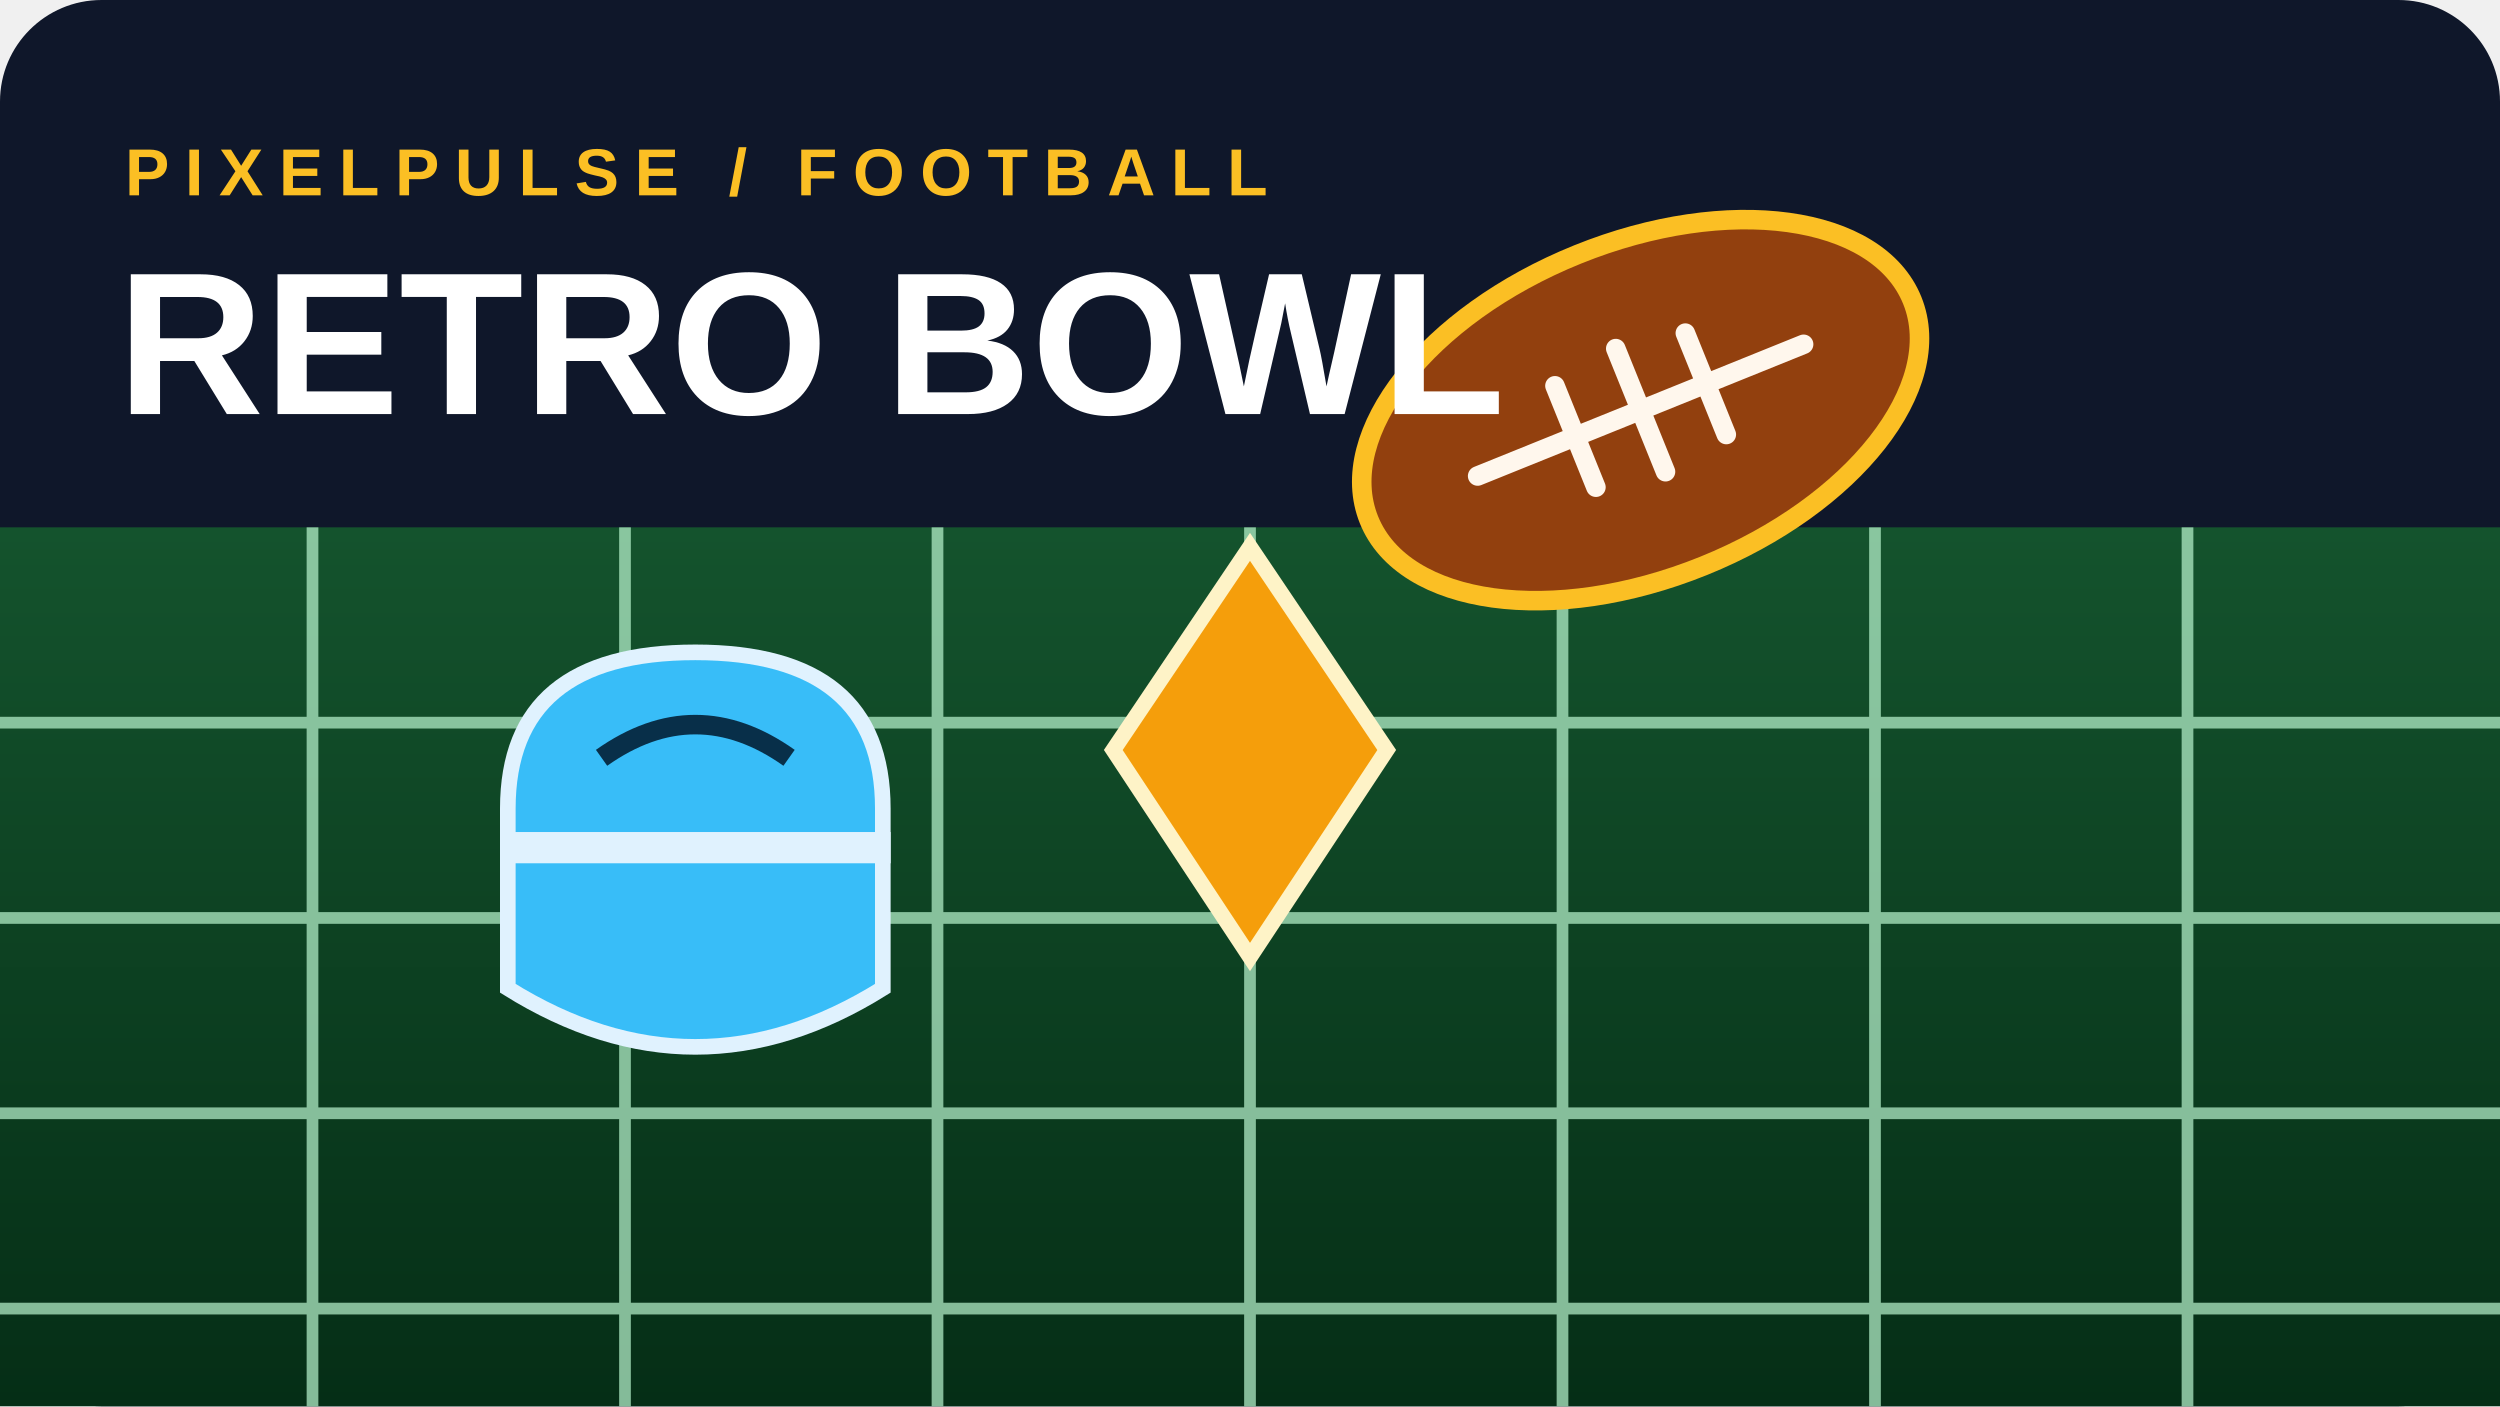
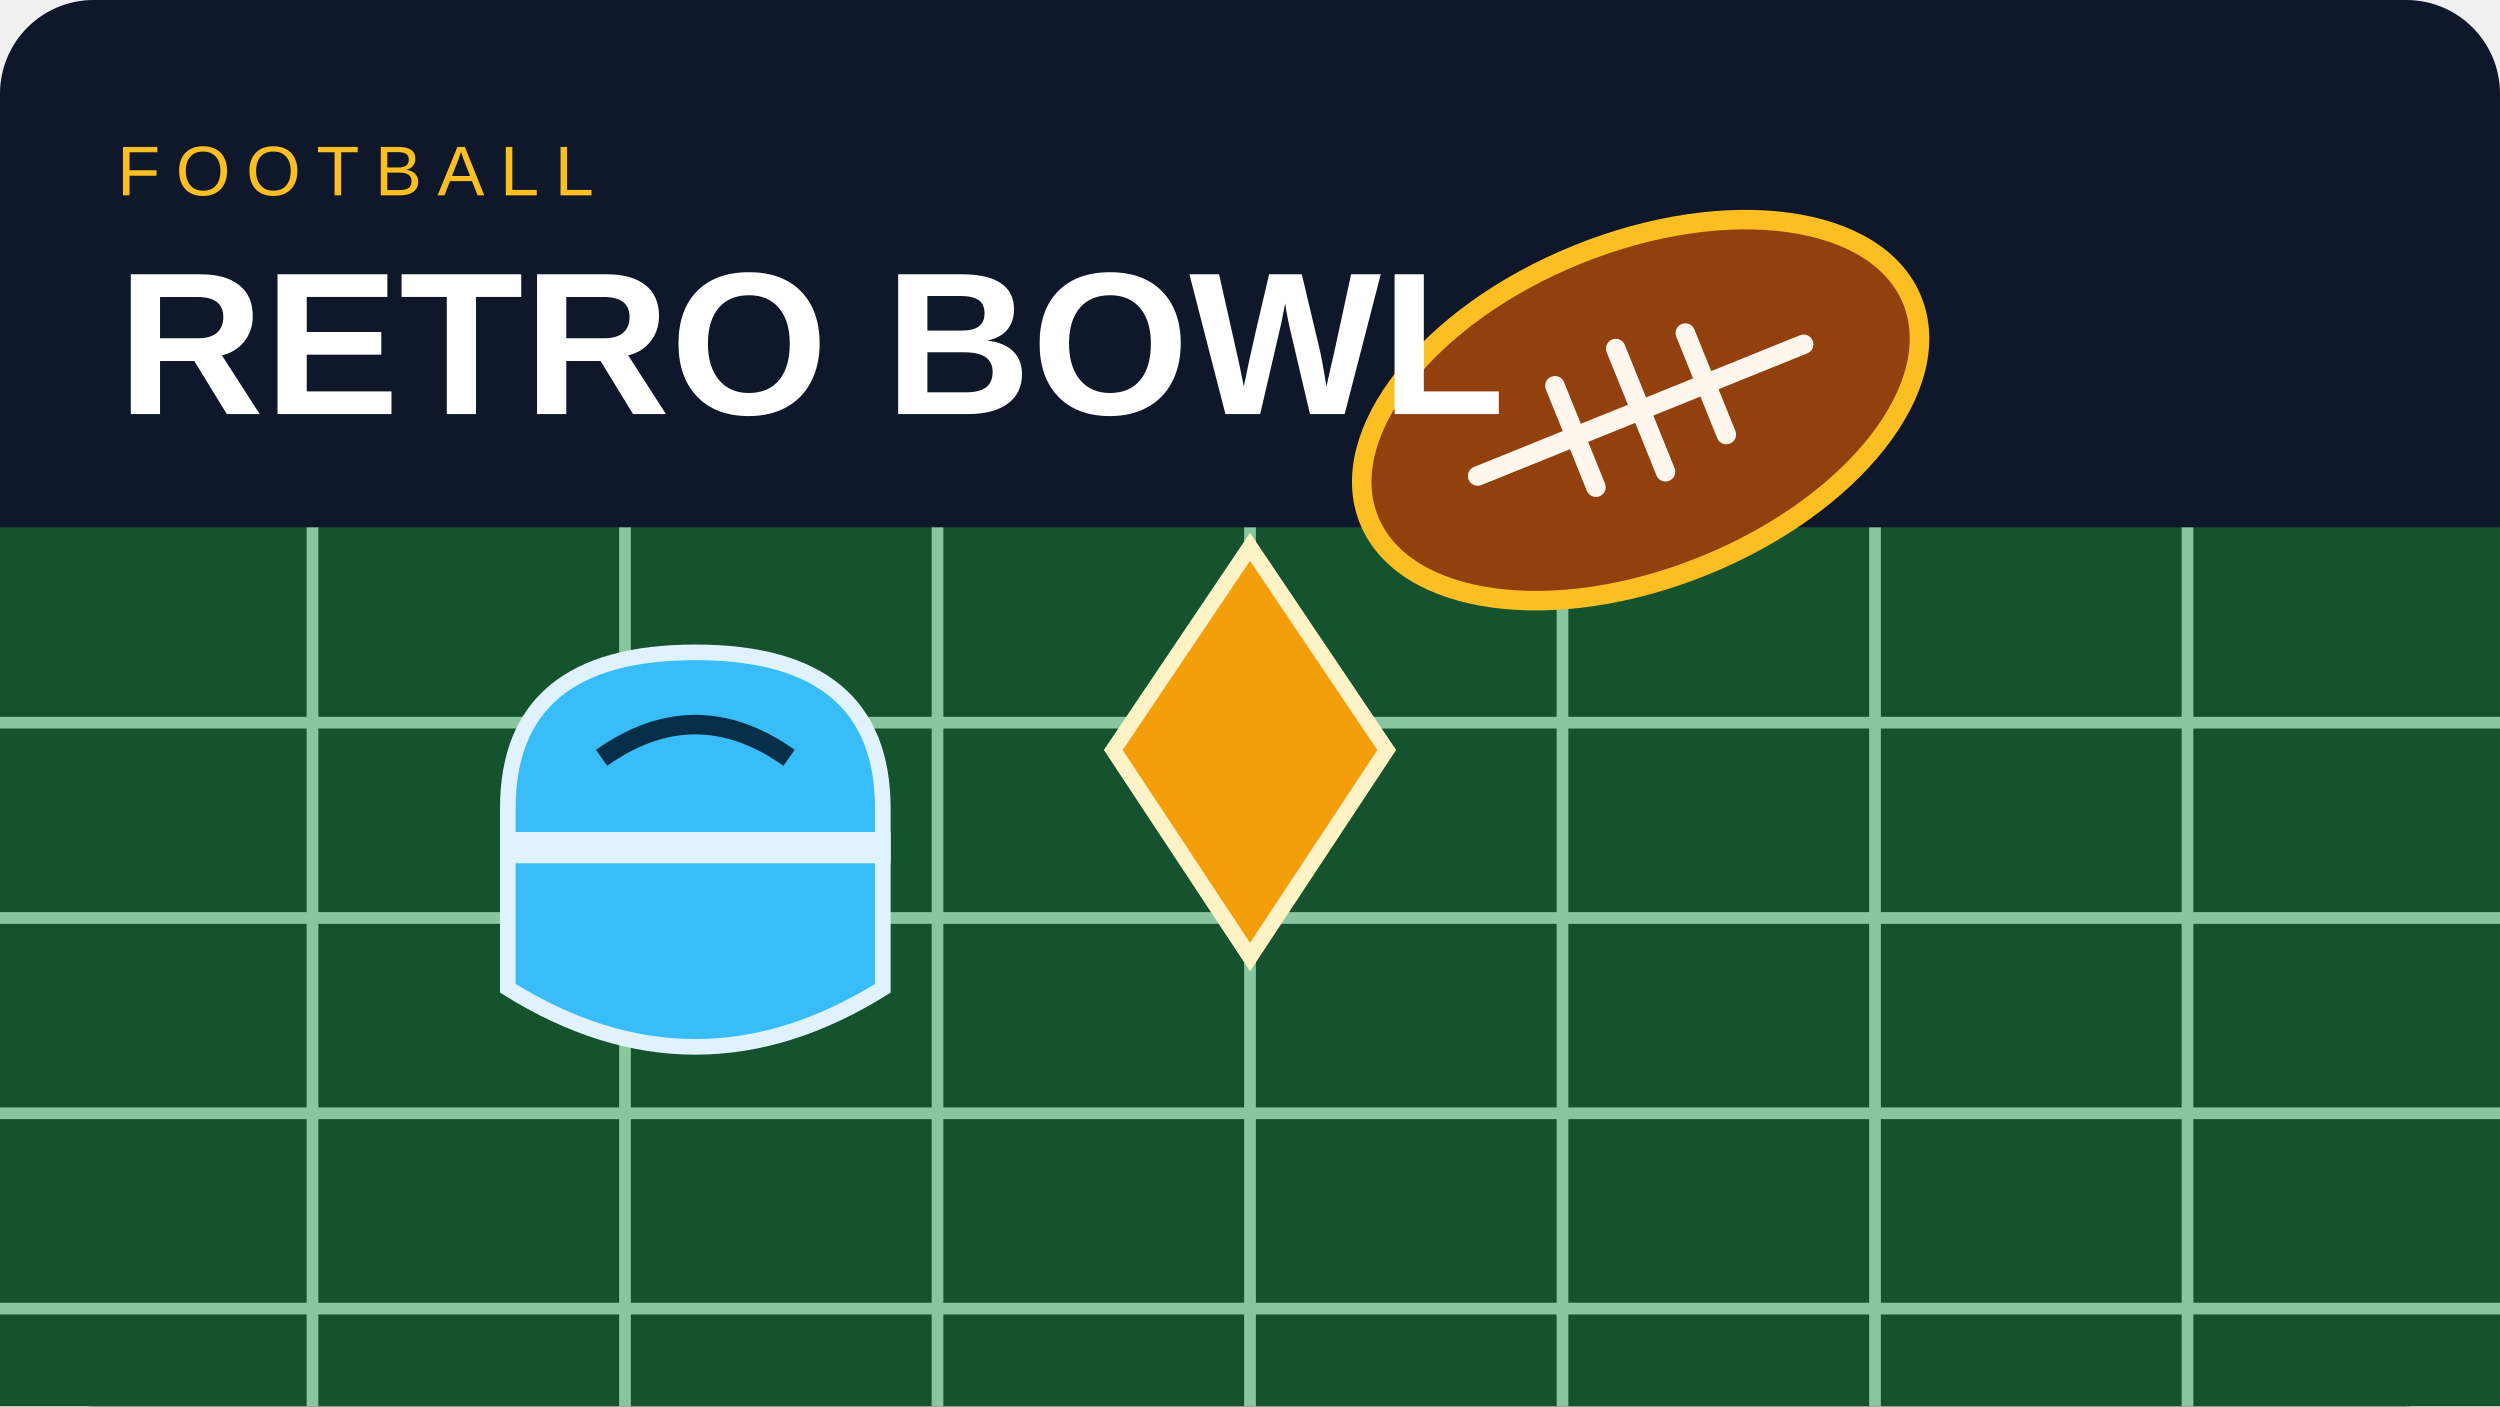
- <svg xmlns="http://www.w3.org/2000/svg" viewBox="0 0 640 360" role="img" aria-label="Retro Bowl football cover">
-   <defs>
-     <linearGradient id="f" x2="0" y2="1">
-       <stop stop-color="#14532d" />
-       <stop offset="1" stop-color="#052e16" />
-     </linearGradient>
-   </defs>
-   <rect width="640" height="360" rx="26" fill="#0f172a" />
-   <rect x="0" y="135" width="640" height="225" fill="url(#f)" />
+ <svg xmlns="http://www.w3.org/2000/svg" viewBox="0 0 640 360">
+   <rect width="640" height="360" rx="24" fill="#0f172a" />
+   <rect y="135" width="640" height="225" fill="#14532d" />
  <g stroke="#bbf7d0" stroke-width="3" opacity=".7">
-     <path d="M0 185H640M0 235H640M0 285H640M0 335H640" />
-     <path d="M80 135V360M160 135V360M240 135V360M320 135V360M400 135V360M480 135V360M560 135V360" />
+     <path d="M0 185H640M0 235H640M0 285H640M0 335H640M80 135V360M160 135V360M240 135V360M320 135V360M400 135V360M480 135V360M560 135V360" />
  </g>
  <path d="M320 140L355 192L320 245L285 192Z" fill="#f59e0b" stroke="#fef3c7" stroke-width="4" />
  <g transform="translate(420 105) rotate(-22)">
    <ellipse rx="75" ry="43" fill="#92400e" stroke="#fbbf24" stroke-width="5" />
    <path d="M-45 0H45M-18-14V14M0-17V17M18-14V14" stroke="#fff7ed" stroke-width="5" stroke-linecap="round" />
  </g>
  <g transform="translate(178 225)">
    <path d="M-48-18Q-48-58 0-58Q48-58 48-18V28Q0 58-48 28Z" fill="#38bdf8" stroke="#e0f2fe" stroke-width="4" />
    <path d="M-50-8H50" stroke="#e0f2fe" stroke-width="8" />
    <path d="M-24-31Q0-48 24-31" fill="none" stroke="#082f49" stroke-width="5" />
  </g>
-   <text x="32" y="50" fill="#fbbf24" font-family="Arial" font-size="17" font-weight="700" letter-spacing="4">PIXELPULSE / FOOTBALL</text>
+   <text x="30" y="50" fill="#fbbf24" font-family="Arial" font-size="18" letter-spacing="4">FOOTBALL</text>
  <text x="30" y="106" fill="white" font-family="Arial" font-size="52" font-weight="900">RETRO BOWL</text>
</svg>
